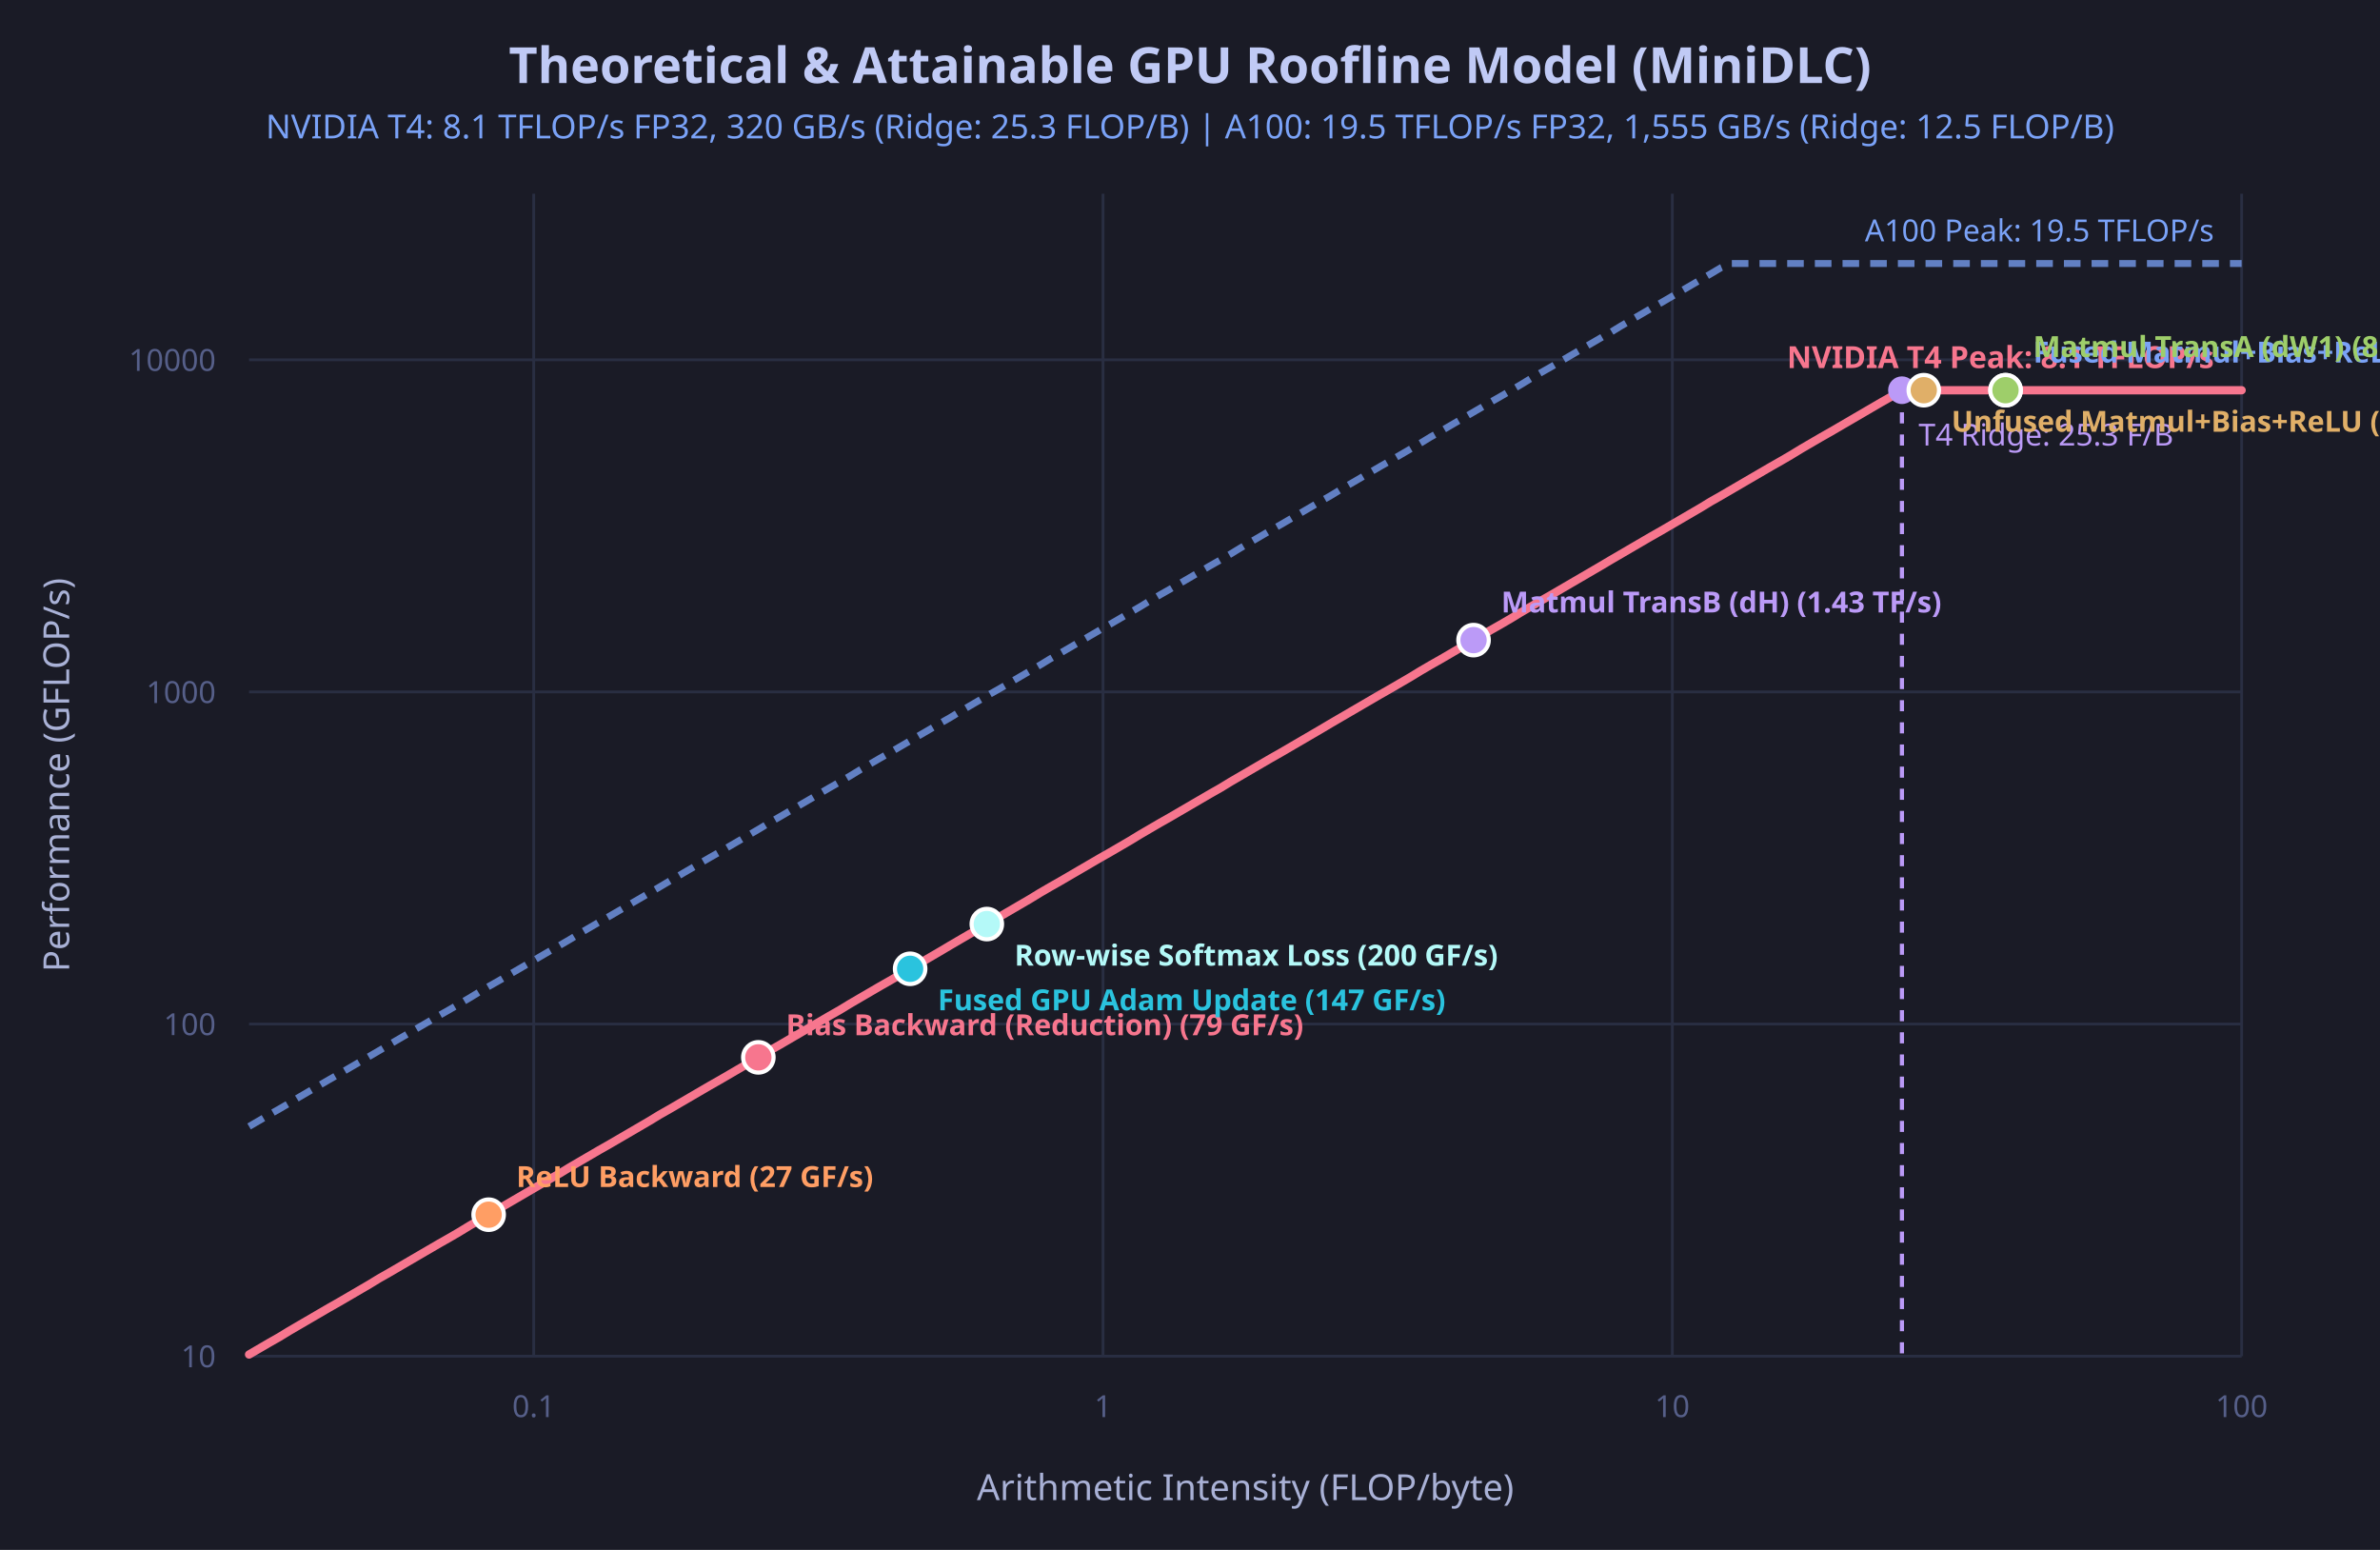
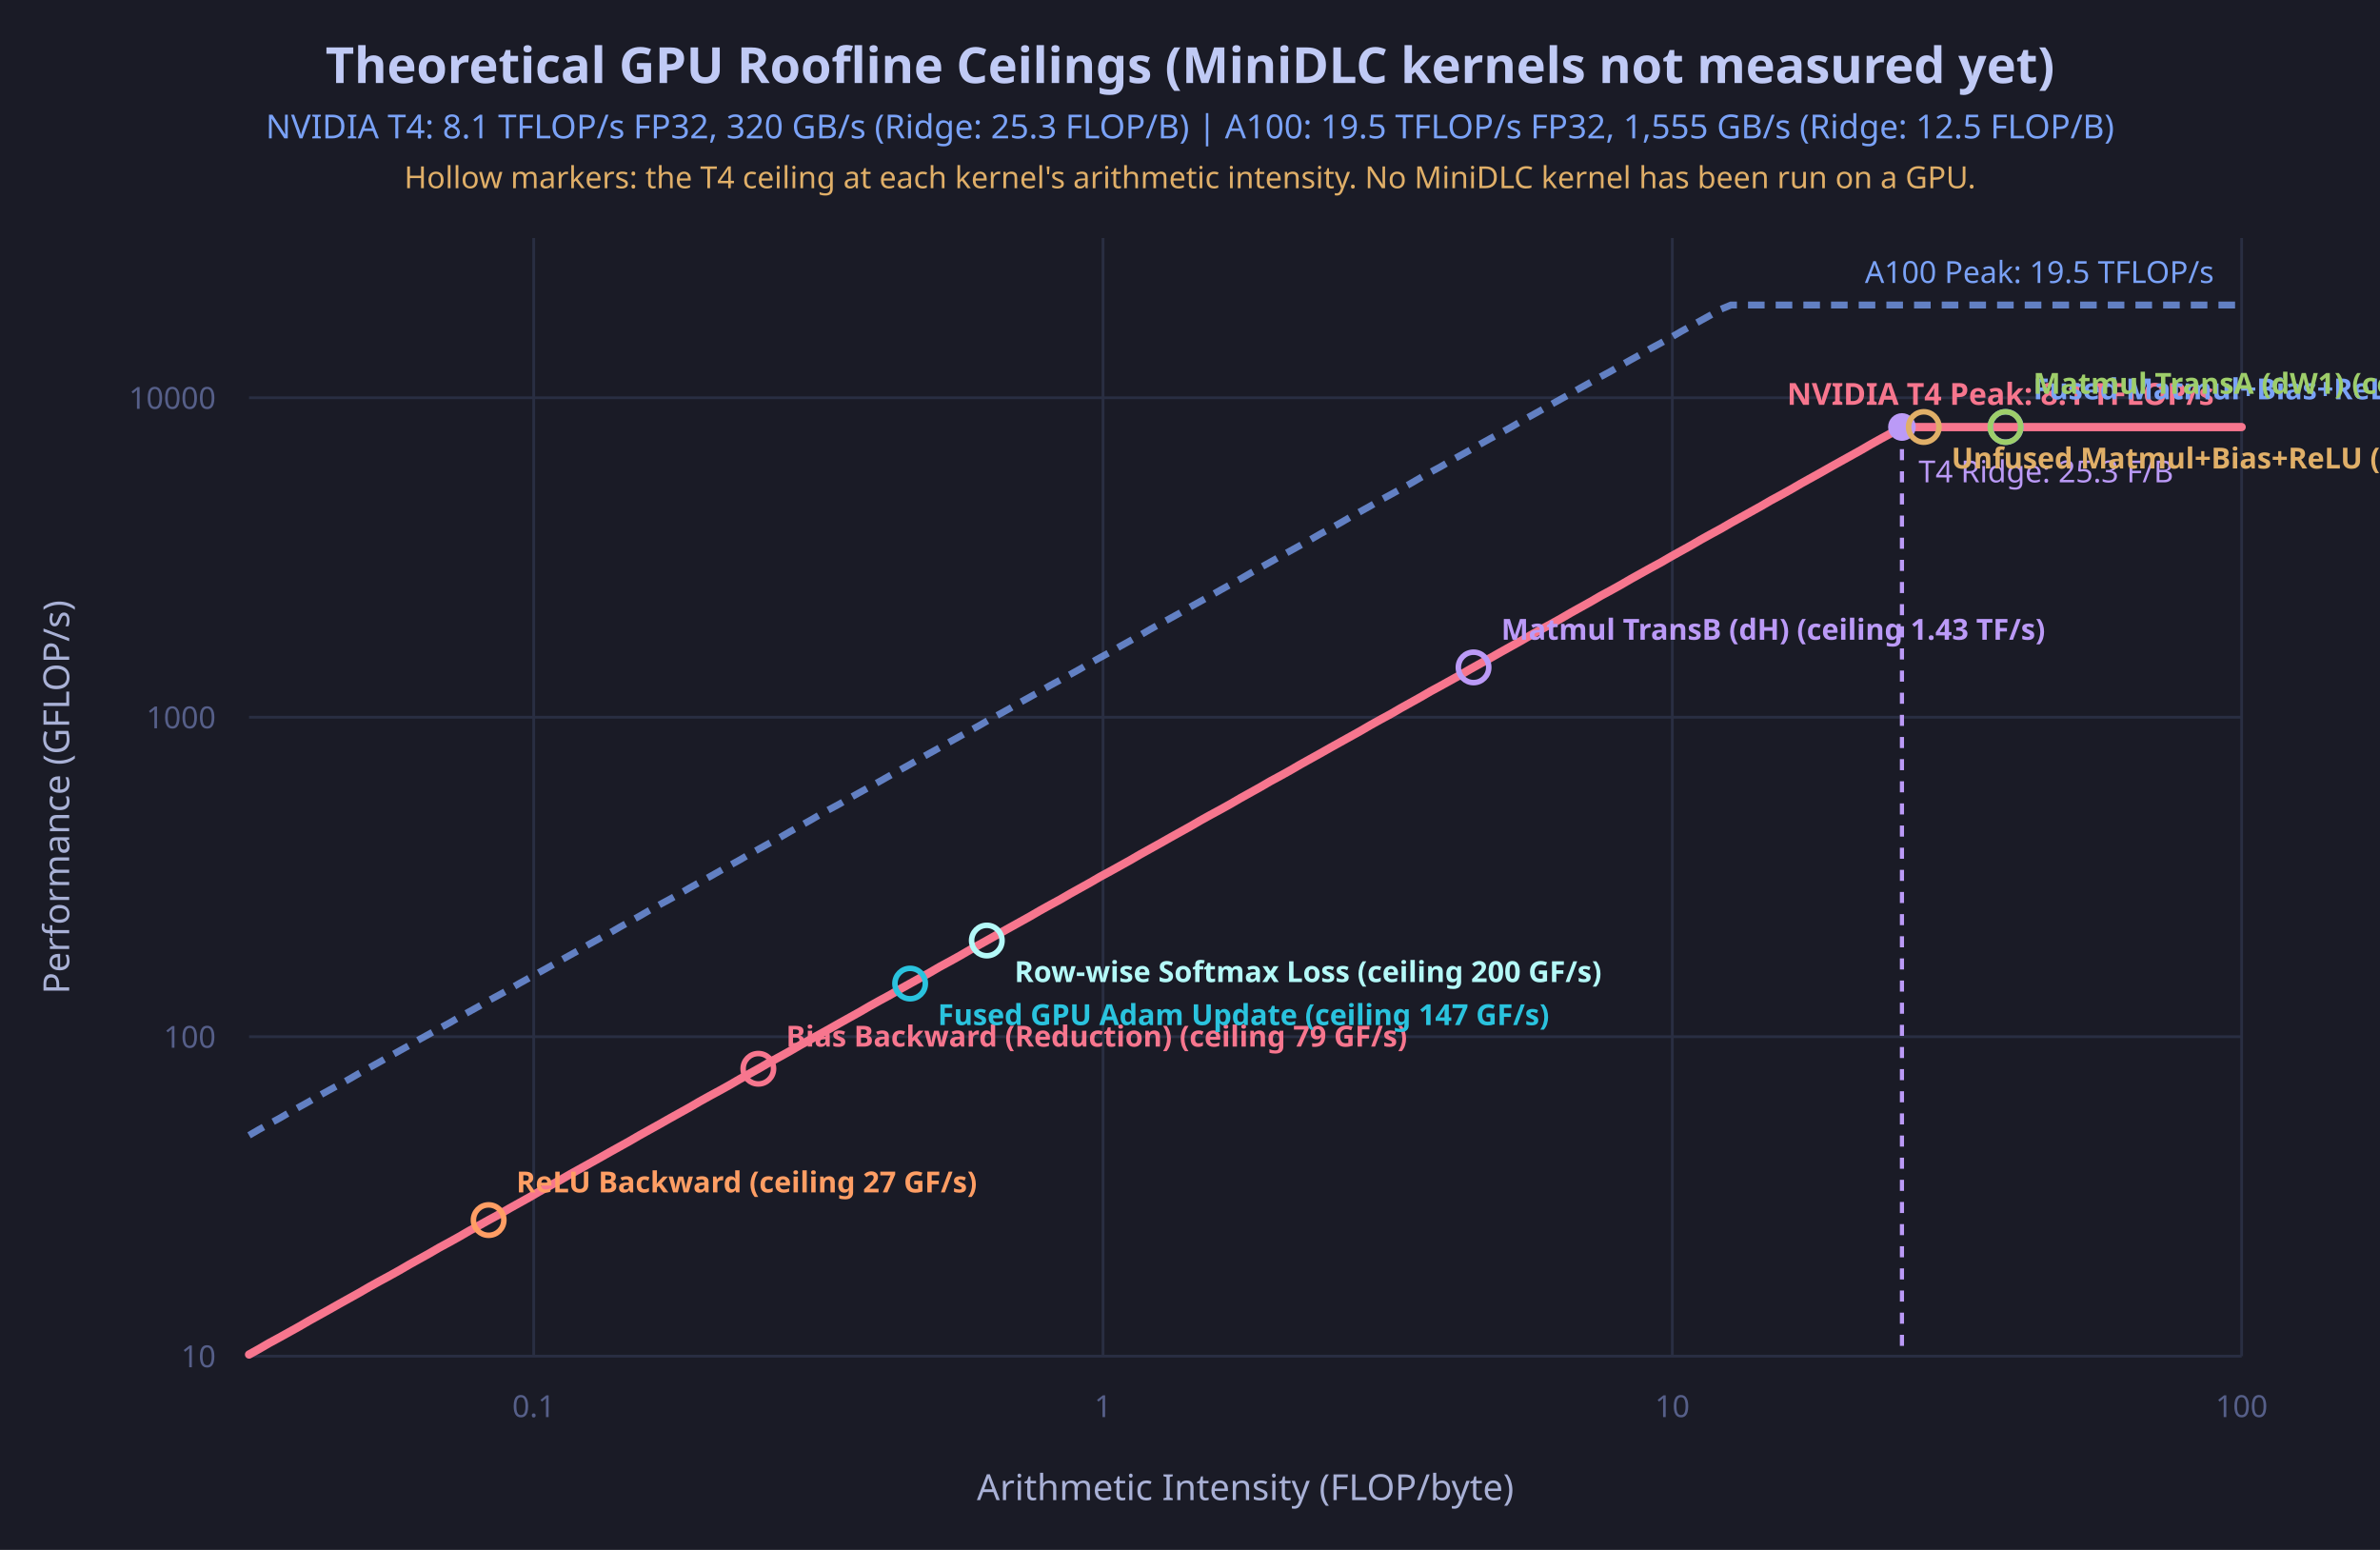
<svg xmlns="http://www.w3.org/2000/svg" viewBox="0 0 860 560" width="860" height="560">
  <rect width="100%" height="100%" fill="#1a1b26" />
-   <text x="430" y="30" fill="#c0caf5" font-family="sans-serif" font-size="18" font-weight="bold" text-anchor="middle">Theoretical &amp; Attainable GPU Roofline Model (MiniDLC)</text>
+   <text x="430" y="30" fill="#c0caf5" font-family="sans-serif" font-size="18" font-weight="bold" text-anchor="middle">Theoretical GPU Roofline Ceilings (MiniDLC kernels not measured yet)</text>
  <text x="430" y="50" fill="#7aa2f7" font-family="sans-serif" font-size="12" text-anchor="middle">NVIDIA T4: 8.1 TFLOP/s FP32, 320 GB/s (Ridge: 25.3 FLOP/B) | A100: 19.5 TFLOP/s FP32, 1,555 GB/s (Ridge: 12.5 FLOP/B)</text>
-   <line x1="192.857" y1="70" x2="192.857" y2="490" stroke="#292e42" stroke-width="1" />
+   <text x="430" y="68" fill="#e0af68" font-family="sans-serif" font-size="11" text-anchor="middle">Hollow markers: the T4 ceiling at each kernel's arithmetic intensity. No MiniDLC kernel has been run on a GPU.</text>
+   <line x1="192.857" y1="86" x2="192.857" y2="490" stroke="#292e42" stroke-width="1" />
  <text x="192.857" y="512" fill="#565f89" font-family="sans-serif" font-size="11" text-anchor="middle">0.1</text>
-   <line x1="398.571" y1="70" x2="398.571" y2="490" stroke="#292e42" stroke-width="1" />
+   <line x1="398.571" y1="86" x2="398.571" y2="490" stroke="#292e42" stroke-width="1" />
  <text x="398.571" y="512" fill="#565f89" font-family="sans-serif" font-size="11" text-anchor="middle">1</text>
-   <line x1="604.286" y1="70" x2="604.286" y2="490" stroke="#292e42" stroke-width="1" />
+   <line x1="604.286" y1="86" x2="604.286" y2="490" stroke="#292e42" stroke-width="1" />
  <text x="604.286" y="512" fill="#565f89" font-family="sans-serif" font-size="11" text-anchor="middle">10</text>
-   <line x1="810.0" y1="70" x2="810.0" y2="490" stroke="#292e42" stroke-width="1" />
+   <line x1="810.0" y1="86" x2="810.0" y2="490" stroke="#292e42" stroke-width="1" />
  <text x="810.0" y="512" fill="#565f89" font-family="sans-serif" font-size="11" text-anchor="middle">100</text>
  <line x1="90" y1="490.0" x2="810" y2="490.0" stroke="#292e42" stroke-width="1" />
  <text x="78" y="494.0" fill="#565f89" font-family="sans-serif" font-size="11" text-anchor="end">10</text>
-   <line x1="90" y1="370.0" x2="810" y2="370.0" stroke="#292e42" stroke-width="1" />
-   <text x="78" y="374.0" fill="#565f89" font-family="sans-serif" font-size="11" text-anchor="end">100</text>
-   <line x1="90" y1="250.0" x2="810" y2="250.0" stroke="#292e42" stroke-width="1" />
-   <text x="78" y="254.0" fill="#565f89" font-family="sans-serif" font-size="11" text-anchor="end">1000</text>
-   <line x1="90" y1="130.0" x2="810" y2="130.0" stroke="#292e42" stroke-width="1" />
-   <text x="78" y="134.0" fill="#565f89" font-family="sans-serif" font-size="11" text-anchor="end">10000</text>
+   <line x1="90" y1="374.571" x2="810" y2="374.571" stroke="#292e42" stroke-width="1" />
+   <text x="78" y="378.571" fill="#565f89" font-family="sans-serif" font-size="11" text-anchor="end">100</text>
+   <line x1="90" y1="259.143" x2="810" y2="259.143" stroke="#292e42" stroke-width="1" />
+   <text x="78" y="263.143" fill="#565f89" font-family="sans-serif" font-size="11" text-anchor="end">1000</text>
+   <line x1="90" y1="143.714" x2="810" y2="143.714" stroke="#292e42" stroke-width="1" />
+   <text x="78" y="147.714" fill="#565f89" font-family="sans-serif" font-size="11" text-anchor="end">10000</text>
  <text x="450" y="542" fill="#a9b1d6" font-family="sans-serif" font-size="13" text-anchor="middle">Arithmetic Intensity (FLOP/byte)</text>
-   <text x="25" y="280" fill="#a9b1d6" font-family="sans-serif" font-size="13" text-anchor="middle" transform="rotate(-90 25 280)">Performance (GFLOP/s)</text>
-   <polyline points="90.0,407.0 93.6,404.9 97.2,402.8 100.9,400.7 104.5,398.6 108.1,396.4 111.7,394.3 115.3,392.2 118.9,390.1 122.6,388.0 126.2,385.9 129.8,383.8 133.4,381.7 137.0,379.6 140.7,377.4 144.3,375.3 147.9,373.2 151.5,371.1 155.1,369.0 158.7,366.9 162.4,364.8 166.0,362.7 169.6,360.6 173.2,358.4 176.8,356.3 180.5,354.2 184.1,352.1 187.7,350.0 191.3,347.9 194.9,345.8 198.5,343.7 202.2,341.6 205.8,339.5 209.4,337.3 213.0,335.2 216.6,333.1 220.3,331.0 223.9,328.9 227.5,326.8 231.1,324.7 234.7,322.6 238.3,320.5 242.0,318.3 245.6,316.2 249.2,314.1 252.8,312.0 256.4,309.9 260.1,307.8 263.7,305.7 267.3,303.6 270.9,301.5 274.5,299.4 278.1,297.2 281.8,295.1 285.4,293.0 289.0,290.9 292.6,288.8 296.2,286.7 299.8,284.6 303.5,282.5 307.1,280.4 310.7,278.2 314.3,276.1 317.9,274.0 321.6,271.9 325.2,269.8 328.8,267.7 332.4,265.6 336.0,263.5 339.6,261.4 343.3,259.3 346.9,257.1 350.5,255.0 354.1,252.9 357.7,250.8 361.4,248.7 365.0,246.6 368.6,244.5 372.2,242.4 375.8,240.3 379.4,238.1 383.1,236.0 386.7,233.9 390.3,231.8 393.9,229.7 397.5,227.6 401.2,225.5 404.8,223.4 408.4,221.3 412.0,219.2 415.6,217.0 419.2,214.9 422.9,212.8 426.5,210.7 430.1,208.6 433.7,206.5 437.3,204.4 441.0,202.3 444.6,200.2 448.2,198.0 451.8,195.9 455.4,193.8 459.0,191.7 462.7,189.6 466.3,187.5 469.9,185.4 473.5,183.3 477.1,181.2 480.8,179.1 484.4,176.9 488.0,174.8 491.6,172.7 495.2,170.6 498.8,168.5 502.5,166.4 506.1,164.3 509.7,162.2 513.3,160.1 516.9,157.9 520.6,155.8 524.2,153.7 527.8,151.6 531.4,149.5 535.0,147.4 538.6,145.3 542.3,143.2 545.9,141.1 549.5,139.0 553.1,136.8 556.7,134.7 560.4,132.6 564.0,130.5 567.6,128.4 571.2,126.3 574.8,124.2 578.4,122.1 582.1,120.0 585.7,117.8 589.3,115.7 592.9,113.6 596.5,111.5 600.2,109.4 603.8,107.3 607.4,105.2 611.0,103.1 614.6,101.0 618.2,98.9 621.9,96.7 625.5,95.2 629.1,95.2 632.7,95.2 636.3,95.2 639.9,95.2 643.6,95.2 647.2,95.2 650.8,95.2 654.4,95.2 658.0,95.2 661.7,95.2 665.3,95.2 668.9,95.2 672.5,95.2 676.1,95.2 679.7,95.2 683.4,95.2 687.0,95.2 690.6,95.2 694.2,95.2 697.8,95.2 701.5,95.2 705.1,95.2 708.7,95.2 712.3,95.2 715.9,95.2 719.5,95.2 723.2,95.2 726.8,95.2 730.4,95.2 734.0,95.2 737.6,95.2 741.3,95.2 744.9,95.2 748.5,95.2 752.1,95.2 755.7,95.2 759.3,95.2 763.0,95.2 766.6,95.2 770.2,95.2 773.8,95.2 777.4,95.2 781.1,95.2 784.7,95.2 788.3,95.2 791.9,95.2 795.5,95.2 799.1,95.2 802.8,95.2 806.4,95.2 810.0,95.2" fill="none" stroke="#7aa2f7" stroke-width="2.5" stroke-dasharray="6,4" opacity="0.75" />
-   <text x="800" y="87.196" fill="#7aa2f7" font-family="sans-serif" font-size="11" text-anchor="end">A100 Peak: 19.5 TFLOP/s</text>
-   <polyline points="90.0,489.4 93.6,487.3 97.2,485.2 100.9,483.1 104.5,480.9 108.1,478.8 111.7,476.7 115.3,474.6 118.9,472.5 122.6,470.4 126.2,468.3 129.8,466.2 133.4,464.1 137.0,461.9 140.7,459.8 144.3,457.7 147.9,455.6 151.5,453.5 155.1,451.4 158.7,449.3 162.4,447.2 166.0,445.1 169.6,442.9 173.2,440.8 176.8,438.7 180.5,436.6 184.1,434.5 187.7,432.4 191.3,430.3 194.9,428.2 198.5,426.1 202.2,424.0 205.8,421.8 209.4,419.7 213.0,417.6 216.6,415.5 220.3,413.4 223.9,411.3 227.5,409.2 231.1,407.1 234.7,405.0 238.3,402.8 242.0,400.7 245.6,398.6 249.2,396.5 252.8,394.4 256.4,392.3 260.1,390.2 263.7,388.1 267.3,386.0 270.9,383.9 274.5,381.7 278.1,379.6 281.8,377.5 285.4,375.4 289.0,373.3 292.6,371.2 296.2,369.1 299.8,367.0 303.5,364.9 307.1,362.7 310.7,360.6 314.3,358.5 317.9,356.4 321.6,354.3 325.2,352.2 328.8,350.1 332.4,348.0 336.0,345.9 339.6,343.8 343.3,341.6 346.9,339.5 350.5,337.4 354.1,335.3 357.7,333.2 361.4,331.1 365.0,329.0 368.6,326.9 372.2,324.8 375.8,322.6 379.4,320.5 383.1,318.4 386.7,316.3 390.3,314.2 393.9,312.1 397.5,310.0 401.2,307.9 404.8,305.8 408.4,303.7 412.0,301.5 415.6,299.4 419.2,297.3 422.9,295.2 426.5,293.1 430.1,291.0 433.7,288.9 437.3,286.8 441.0,284.7 444.6,282.5 448.2,280.4 451.8,278.3 455.4,276.2 459.0,274.1 462.7,272.0 466.3,269.9 469.9,267.8 473.5,265.7 477.1,263.6 480.8,261.4 484.4,259.3 488.0,257.2 491.6,255.1 495.2,253.0 498.8,250.9 502.5,248.8 506.1,246.7 509.7,244.6 513.3,242.4 516.9,240.3 520.6,238.2 524.2,236.1 527.8,234.0 531.4,231.9 535.0,229.8 538.6,227.7 542.3,225.6 545.9,223.5 549.5,221.3 553.1,219.2 556.7,217.1 560.4,215.0 564.0,212.9 567.6,210.8 571.2,208.7 574.8,206.6 578.4,204.5 582.1,202.3 585.7,200.2 589.3,198.1 592.9,196.0 596.5,193.9 600.2,191.8 603.8,189.7 607.4,187.6 611.0,185.5 614.6,183.4 618.2,181.2 621.9,179.1 625.5,177.0 629.1,174.9 632.7,172.8 636.3,170.7 639.9,168.6 643.6,166.5 647.2,164.4 650.8,162.2 654.4,160.1 658.0,158.0 661.7,155.9 665.3,153.8 668.9,151.7 672.5,149.6 676.1,147.5 679.7,145.4 683.4,143.3 687.0,141.1 690.6,141.0 694.2,141.0 697.8,141.0 701.5,141.0 705.1,141.0 708.7,141.0 712.3,141.0 715.9,141.0 719.5,141.0 723.2,141.0 726.8,141.0 730.4,141.0 734.0,141.0 737.6,141.0 741.3,141.0 744.9,141.0 748.5,141.0 752.1,141.0 755.7,141.0 759.3,141.0 763.0,141.0 766.6,141.0 770.2,141.0 773.8,141.0 777.4,141.0 781.1,141.0 784.7,141.0 788.3,141.0 791.9,141.0 795.5,141.0 799.1,141.0 802.8,141.0 806.4,141.0 810.0,141.0" fill="none" stroke="#f7768e" stroke-width="3" stroke-linecap="round" />
-   <text x="800" y="132.982" fill="#f7768e" font-family="sans-serif" font-size="11" font-weight="bold" text-anchor="end">NVIDIA T4 Peak: 8.1 TFLOP/s</text>
-   <line x1="687.257" y1="140.982" x2="687.257" y2="490" stroke="#bb9af7" stroke-width="1.5" stroke-dasharray="4,4" />
-   <circle cx="687.257" cy="140.982" r="5" fill="#bb9af7" />
-   <text x="693.257" y="160.982" fill="#bb9af7" font-family="sans-serif" font-size="11">T4 Ridge: 25.3 F/B</text>
-   <circle cx="724.719" cy="140.982" r="5.5" fill="#7aa2f7" stroke="#ffffff" stroke-width="1.5" />
-   <text x="734.719" y="130.982" fill="#7aa2f7" font-family="sans-serif" font-size="10.5" font-weight="bold">Fused Matmul+Bias+ReLU (Fwd) (8.10 TF/s)</text>
-   <circle cx="695.149" cy="140.982" r="5.5" fill="#e0af68" stroke="#ffffff" stroke-width="1.5" />
-   <text x="705.149" y="155.982" fill="#e0af68" font-family="sans-serif" font-size="10.5" font-weight="bold">Unfused Matmul+Bias+ReLU (8.10 TF/s)</text>
-   <circle cx="724.674" cy="140.982" r="5.5" fill="#9ece6a" stroke="#ffffff" stroke-width="1.5" />
-   <text x="734.674" y="128.982" fill="#9ece6a" font-family="sans-serif" font-size="10.5" font-weight="bold">Matmul TransA (dW1) (8.10 TF/s)</text>
-   <circle cx="532.459" cy="231.281" r="5.5" fill="#bb9af7" stroke="#ffffff" stroke-width="1.5" />
-   <text x="542.459" y="221.281" fill="#bb9af7" font-family="sans-serif" font-size="10.5" font-weight="bold">Matmul TransB (dH) (1.43 TF/s)</text>
-   <circle cx="274.024" cy="382.035" r="5.5" fill="#f7768e" stroke="#ffffff" stroke-width="1.5" />
-   <text x="284.024" y="374.035" fill="#f7768e" font-family="sans-serif" font-size="10.5" font-weight="bold">Bias Backward (Reduction) (79 GF/s)</text>
-   <circle cx="328.872" cy="350.04" r="5.5" fill="#2ac3de" stroke="#ffffff" stroke-width="1.5" />
-   <text x="338.872" y="365.04" fill="#2ac3de" font-family="sans-serif" font-size="10.5" font-weight="bold">Fused GPU Adam Update (147 GF/s)</text>
-   <circle cx="176.568" cy="438.884" r="5.5" fill="#ff9e64" stroke="#ffffff" stroke-width="1.5" />
-   <text x="186.568" y="428.884" fill="#ff9e64" font-family="sans-serif" font-size="10.5" font-weight="bold">ReLU Backward (27 GF/s)</text>
-   <circle cx="356.581" cy="333.876" r="5.5" fill="#b4f9f8" stroke="#ffffff" stroke-width="1.5" />
-   <text x="366.581" y="348.876" fill="#b4f9f8" font-family="sans-serif" font-size="10.5" font-weight="bold">Row-wise Softmax Loss (200 GF/s)</text>
+   <text x="25" y="288" fill="#a9b1d6" font-family="sans-serif" font-size="13" text-anchor="middle" transform="rotate(-90 25 288)">Performance (GFLOP/s)</text>
+   <polyline points="90.0,410.2 93.6,408.1 97.2,406.1 100.9,404.1 104.5,402.0 108.1,400.0 111.7,398.0 115.3,395.9 118.9,393.9 122.6,391.9 126.2,389.9 129.8,387.8 133.4,385.8 137.0,383.8 140.7,381.7 144.3,379.7 147.9,377.7 151.5,375.6 155.1,373.6 158.7,371.6 162.4,369.6 166.0,367.5 169.6,365.5 173.2,363.5 176.8,361.4 180.5,359.4 184.1,357.4 187.7,355.3 191.3,353.3 194.9,351.3 198.5,349.3 202.2,347.2 205.8,345.2 209.4,343.2 213.0,341.1 216.6,339.1 220.3,337.1 223.9,335.0 227.5,333.0 231.1,331.0 234.7,328.9 238.3,326.9 242.0,324.9 245.6,322.9 249.2,320.8 252.8,318.8 256.4,316.8 260.1,314.7 263.7,312.7 267.3,310.7 270.9,308.6 274.5,306.6 278.1,304.6 281.8,302.6 285.4,300.5 289.0,298.5 292.6,296.5 296.2,294.4 299.8,292.4 303.5,290.4 307.1,288.3 310.7,286.3 314.3,284.3 317.9,282.3 321.6,280.2 325.2,278.2 328.8,276.2 332.4,274.1 336.0,272.1 339.6,270.1 343.3,268.0 346.9,266.0 350.5,264.0 354.1,262.0 357.7,259.9 361.4,257.9 365.0,255.9 368.6,253.8 372.2,251.8 375.8,249.8 379.4,247.7 383.1,245.7 386.7,243.7 390.3,241.7 393.9,239.6 397.5,237.6 401.2,235.6 404.8,233.5 408.4,231.5 412.0,229.5 415.6,227.4 419.2,225.4 422.9,223.4 426.5,221.4 430.1,219.3 433.7,217.3 437.3,215.3 441.0,213.2 444.6,211.2 448.2,209.2 451.8,207.1 455.4,205.1 459.0,203.1 462.7,201.0 466.3,199.0 469.9,197.0 473.5,195.0 477.1,192.9 480.8,190.9 484.4,188.9 488.0,186.8 491.6,184.8 495.2,182.8 498.8,180.7 502.5,178.7 506.1,176.7 509.7,174.7 513.3,172.6 516.9,170.6 520.6,168.6 524.2,166.5 527.8,164.5 531.4,162.5 535.0,160.4 538.6,158.4 542.3,156.4 545.9,154.4 549.5,152.3 553.1,150.3 556.7,148.3 560.4,146.2 564.0,144.2 567.6,142.2 571.2,140.1 574.8,138.1 578.4,136.1 582.1,134.1 585.7,132.0 589.3,130.0 592.9,128.0 596.5,125.9 600.2,123.9 603.8,121.9 607.4,119.8 611.0,117.8 614.6,115.8 618.2,113.8 621.9,111.7 625.5,110.2 629.1,110.2 632.7,110.2 636.3,110.2 639.9,110.2 643.6,110.2 647.2,110.2 650.8,110.2 654.4,110.2 658.0,110.2 661.7,110.2 665.3,110.2 668.9,110.2 672.5,110.2 676.1,110.2 679.7,110.2 683.4,110.2 687.0,110.2 690.6,110.2 694.2,110.2 697.8,110.2 701.5,110.2 705.1,110.2 708.7,110.2 712.3,110.2 715.9,110.2 719.5,110.2 723.2,110.2 726.8,110.2 730.4,110.2 734.0,110.2 737.6,110.2 741.3,110.2 744.9,110.2 748.5,110.2 752.1,110.2 755.7,110.2 759.3,110.2 763.0,110.2 766.6,110.2 770.2,110.2 773.8,110.2 777.4,110.2 781.1,110.2 784.7,110.2 788.3,110.2 791.9,110.2 795.5,110.2 799.1,110.2 802.8,110.2 806.4,110.2 810.0,110.2" fill="none" stroke="#7aa2f7" stroke-width="2.5" stroke-dasharray="6,4" opacity="0.75" />
+   <text x="800" y="102.236" fill="#7aa2f7" font-family="sans-serif" font-size="11" text-anchor="end">A100 Peak: 19.5 TFLOP/s</text>
+   <polyline points="90.0,489.4 93.6,487.4 97.2,485.3 100.9,483.3 104.5,481.3 108.1,479.3 111.7,477.2 115.3,475.2 118.9,473.2 122.6,471.1 126.2,469.1 129.8,467.1 133.4,465.0 137.0,463.0 140.7,461.0 144.3,459.0 147.9,456.9 151.5,454.9 155.1,452.9 158.7,450.8 162.4,448.8 166.0,446.8 169.6,444.7 173.2,442.7 176.8,440.7 180.5,438.7 184.1,436.6 187.7,434.6 191.3,432.6 194.9,430.5 198.5,428.5 202.2,426.5 205.8,424.4 209.4,422.4 213.0,420.4 216.6,418.4 220.3,416.3 223.9,414.3 227.5,412.3 231.1,410.2 234.7,408.2 238.3,406.2 242.0,404.1 245.6,402.1 249.2,400.1 252.8,398.0 256.4,396.0 260.1,394.0 263.7,392.0 267.3,389.9 270.9,387.9 274.5,385.9 278.1,383.8 281.8,381.8 285.4,379.8 289.0,377.7 292.6,375.7 296.2,373.7 299.8,371.7 303.5,369.6 307.1,367.6 310.7,365.6 314.3,363.5 317.9,361.5 321.6,359.5 325.2,357.4 328.8,355.4 332.4,353.4 336.0,351.4 339.6,349.3 343.3,347.3 346.9,345.3 350.5,343.2 354.1,341.2 357.7,339.2 361.4,337.1 365.0,335.1 368.6,333.1 372.2,331.1 375.8,329.0 379.4,327.0 383.1,325.0 386.7,322.9 390.3,320.9 393.9,318.9 397.5,316.8 401.2,314.8 404.8,312.8 408.4,310.8 412.0,308.7 415.6,306.7 419.2,304.7 422.9,302.6 426.5,300.6 430.1,298.6 433.7,296.5 437.3,294.5 441.0,292.5 444.6,290.5 448.2,288.4 451.8,286.4 455.4,284.4 459.0,282.3 462.7,280.3 466.3,278.3 469.9,276.2 473.5,274.2 477.1,272.2 480.8,270.1 484.4,268.1 488.0,266.1 491.6,264.1 495.2,262.0 498.8,260.0 502.5,258.0 506.1,255.9 509.7,253.9 513.3,251.9 516.9,249.8 520.6,247.8 524.2,245.8 527.8,243.8 531.4,241.7 535.0,239.7 538.6,237.7 542.3,235.6 545.9,233.6 549.5,231.6 553.1,229.5 556.7,227.5 560.4,225.5 564.0,223.5 567.6,221.4 571.2,219.4 574.8,217.4 578.4,215.3 582.1,213.3 585.7,211.3 589.3,209.2 592.9,207.2 596.5,205.2 600.2,203.2 603.8,201.1 607.4,199.1 611.0,197.1 614.6,195.0 618.2,193.0 621.9,191.0 625.5,188.9 629.1,186.9 632.7,184.9 636.3,182.9 639.9,180.8 643.6,178.8 647.2,176.8 650.8,174.7 654.4,172.7 658.0,170.7 661.7,168.6 665.3,166.6 668.9,164.6 672.5,162.6 676.1,160.5 679.7,158.5 683.4,156.5 687.0,154.4 690.6,154.3 694.2,154.3 697.8,154.3 701.5,154.3 705.1,154.3 708.7,154.3 712.3,154.3 715.9,154.3 719.5,154.3 723.2,154.3 726.8,154.3 730.4,154.3 734.0,154.3 737.6,154.3 741.3,154.3 744.9,154.3 748.5,154.3 752.1,154.3 755.7,154.3 759.3,154.3 763.0,154.3 766.6,154.3 770.2,154.3 773.8,154.3 777.4,154.3 781.1,154.3 784.7,154.3 788.3,154.3 791.9,154.3 795.5,154.3 799.1,154.3 802.8,154.3 806.4,154.3 810.0,154.3" fill="none" stroke="#f7768e" stroke-width="3" stroke-linecap="round" />
+   <text x="800" y="146.278" fill="#f7768e" font-family="sans-serif" font-size="11" font-weight="bold" text-anchor="end">NVIDIA T4 Peak: 8.1 TFLOP/s</text>
+   <line x1="687.257" y1="154.278" x2="687.257" y2="490" stroke="#bb9af7" stroke-width="1.5" stroke-dasharray="4,4" />
+   <circle cx="687.257" cy="154.278" r="5" fill="#bb9af7" />
+   <text x="693.257" y="174.278" fill="#bb9af7" font-family="sans-serif" font-size="11">T4 Ridge: 25.3 F/B</text>
+   <circle cx="724.719" cy="154.278" r="5.5" fill="none" stroke="#7aa2f7" stroke-width="2" />
+   <text x="734.719" y="144.278" fill="#7aa2f7" font-family="sans-serif" font-size="10.5" font-weight="bold">Fused Matmul+Bias+ReLU (Fwd) (ceiling 8.10 TF/s)</text>
+   <circle cx="695.149" cy="154.278" r="5.5" fill="none" stroke="#e0af68" stroke-width="2" />
+   <text x="705.149" y="169.278" fill="#e0af68" font-family="sans-serif" font-size="10.5" font-weight="bold">Unfused Matmul+Bias+ReLU (ceiling 8.10 TF/s)</text>
+   <circle cx="724.674" cy="154.278" r="5.5" fill="none" stroke="#9ece6a" stroke-width="2" />
+   <text x="734.674" y="142.278" fill="#9ece6a" font-family="sans-serif" font-size="10.5" font-weight="bold">Matmul TransA (dW1) (ceiling 8.10 TF/s)</text>
+   <circle cx="532.459" cy="241.137" r="5.5" fill="none" stroke="#bb9af7" stroke-width="2" />
+   <text x="542.459" y="231.137" fill="#bb9af7" font-family="sans-serif" font-size="10.5" font-weight="bold">Matmul TransB (dH) (ceiling 1.43 TF/s)</text>
+   <circle cx="274.024" cy="386.148" r="5.5" fill="none" stroke="#f7768e" stroke-width="2" />
+   <text x="284.024" y="378.148" fill="#f7768e" font-family="sans-serif" font-size="10.5" font-weight="bold">Bias Backward (Reduction) (ceiling 79 GF/s)</text>
+   <circle cx="328.872" cy="355.372" r="5.5" fill="none" stroke="#2ac3de" stroke-width="2" />
+   <text x="338.872" y="370.372" fill="#2ac3de" font-family="sans-serif" font-size="10.5" font-weight="bold">Fused GPU Adam Update (ceiling 147 GF/s)</text>
+   <circle cx="176.568" cy="440.831" r="5.5" fill="none" stroke="#ff9e64" stroke-width="2" />
+   <text x="186.568" y="430.831" fill="#ff9e64" font-family="sans-serif" font-size="10.5" font-weight="bold">ReLU Backward (ceiling 27 GF/s)</text>
+   <circle cx="356.581" cy="339.824" r="5.5" fill="none" stroke="#b4f9f8" stroke-width="2" />
+   <text x="366.581" y="354.824" fill="#b4f9f8" font-family="sans-serif" font-size="10.5" font-weight="bold">Row-wise Softmax Loss (ceiling 200 GF/s)</text>
</svg>
